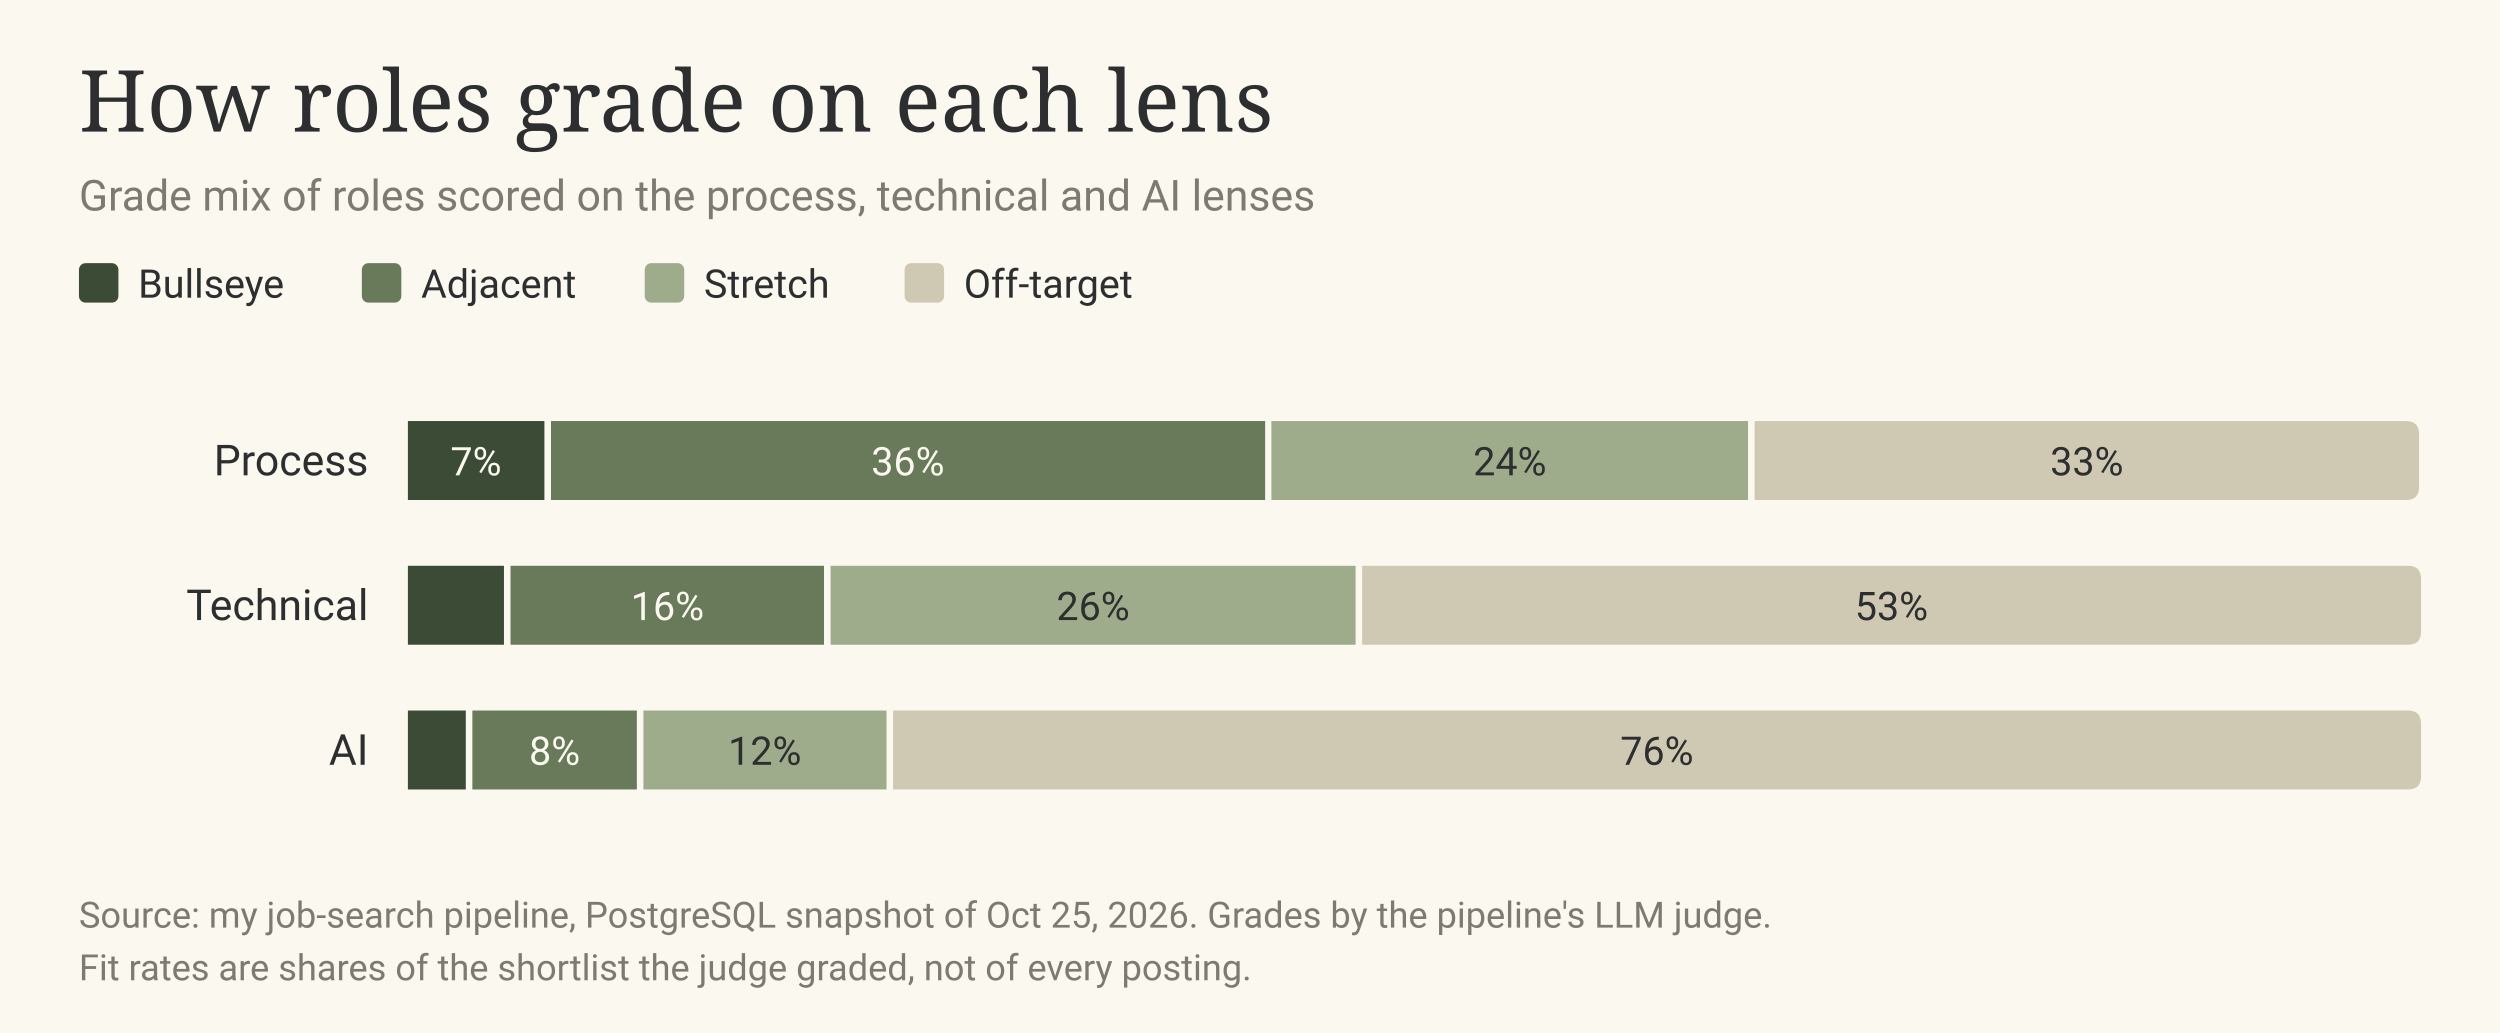
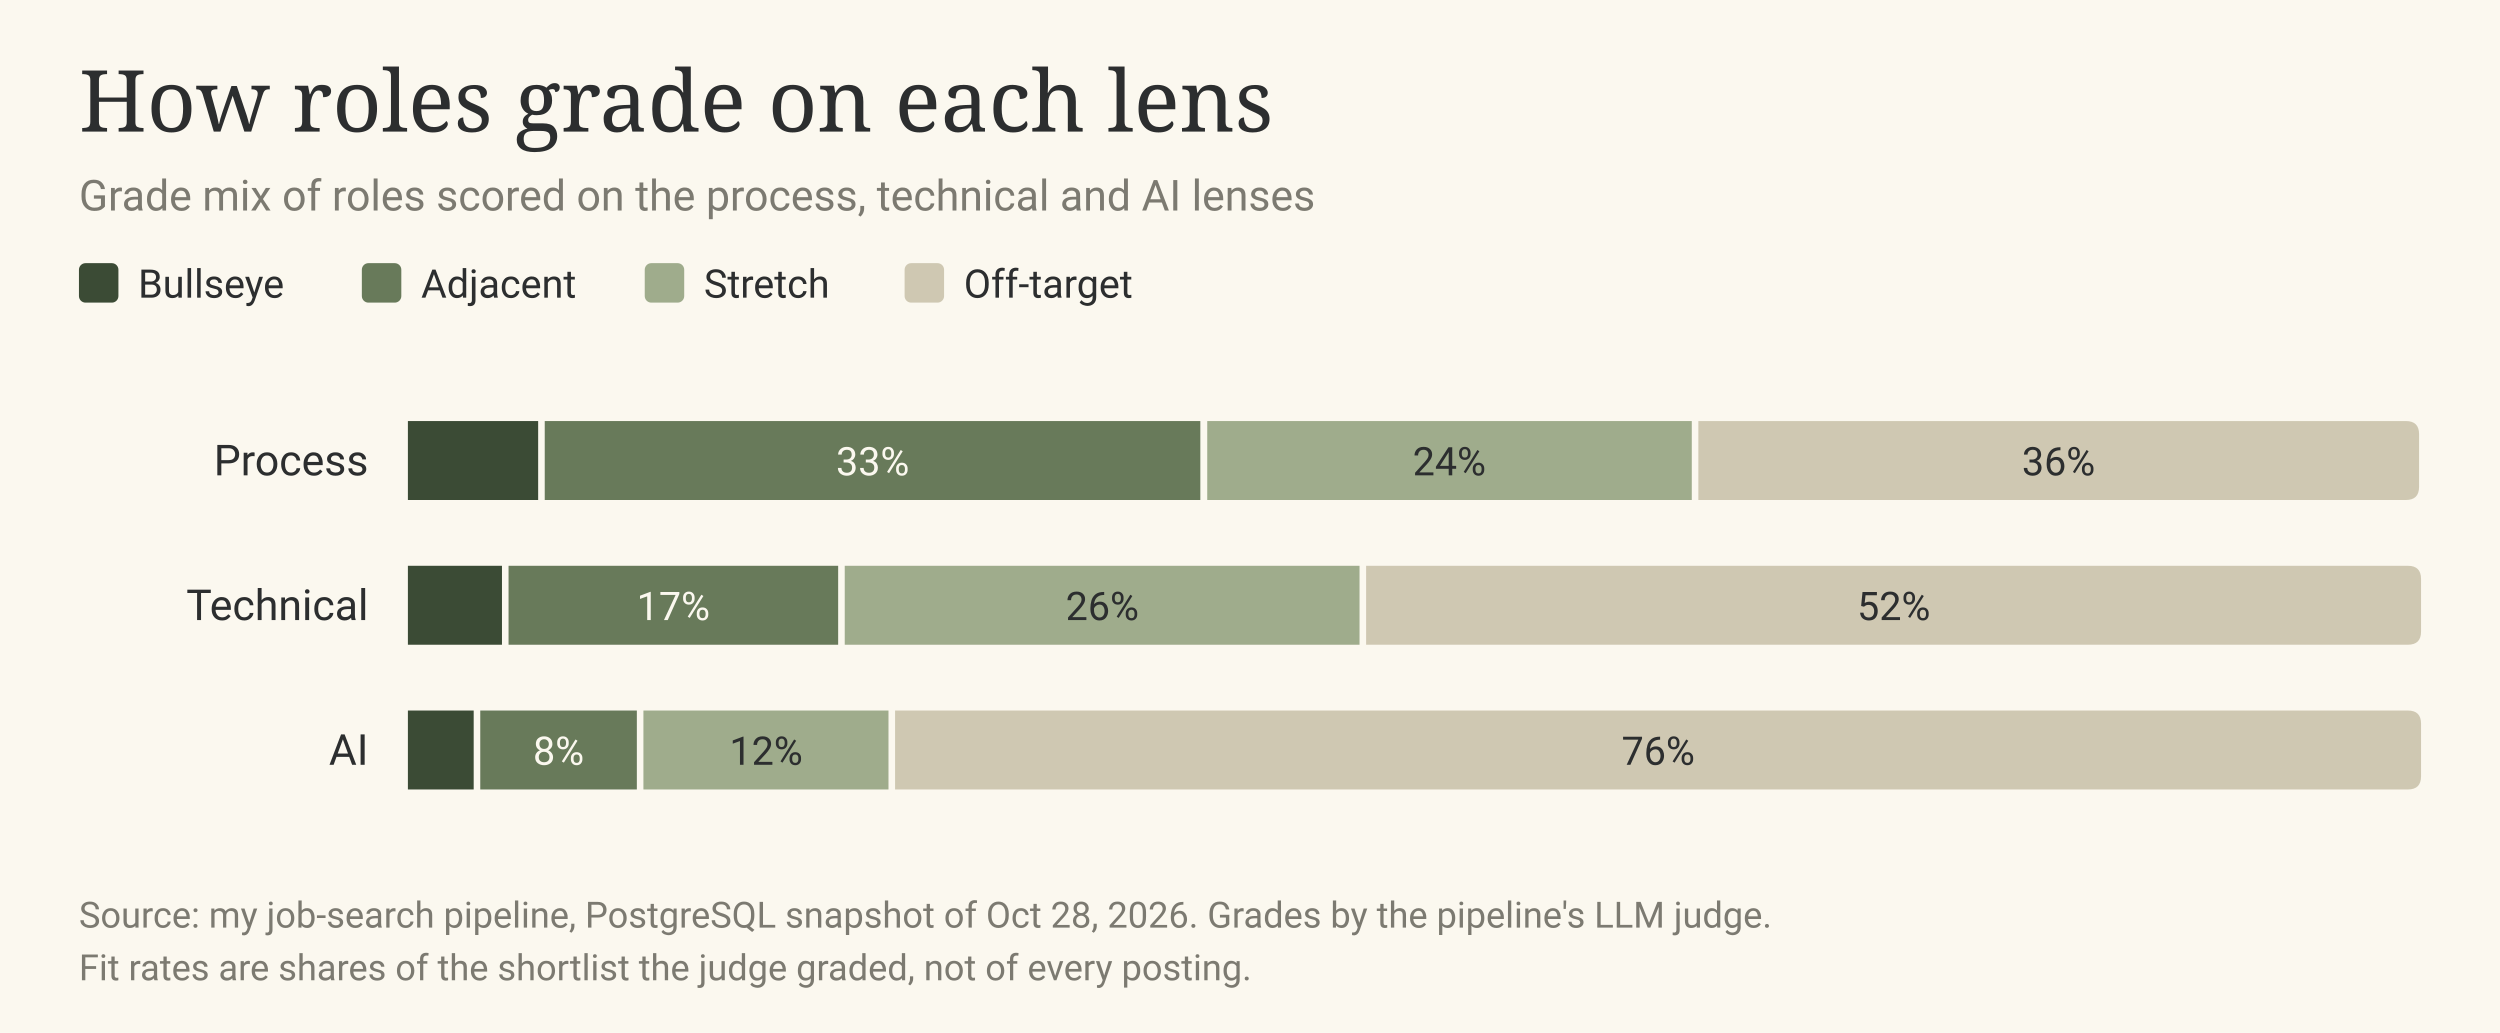
<svg xmlns="http://www.w3.org/2000/svg" viewBox="0 0 760 314" width="760" height="314" role="img" aria-labelledby="t d">
  <rect width="760" height="314" fill="#fbf8ef" />
  <text x="24" y="40" font-family="'Instrument Serif', 'Iowan Old Style', Georgia, serif" font-size="26" fill="#2c2e2f">How roles grade on each lens</text>
  <text x="24" y="64" font-family="-apple-system, BlinkMacSystemFont, 'Segoe UI', Roboto, Inter, sans-serif" font-size="13" fill="#7c7a71">Grade mix of roles scored on the process, technical and AI lenses</text>
  <rect x="24" y="80" width="12" height="12" rx="2" fill="#3b4b35" />
  <text x="42" y="90.5" font-family="-apple-system, BlinkMacSystemFont, 'Segoe UI', Roboto, Inter, sans-serif" font-size="12" fill="#2c2e2f">Bullseye</text>
  <rect x="110" y="80" width="12" height="12" rx="2" fill="#687a5a" />
  <text x="128" y="90.5" font-family="-apple-system, BlinkMacSystemFont, 'Segoe UI', Roboto, Inter, sans-serif" font-size="12" fill="#2c2e2f">Adjacent</text>
  <rect x="196" y="80" width="12" height="12" rx="2" fill="#9fac8c" />
  <text x="214" y="90.5" font-family="-apple-system, BlinkMacSystemFont, 'Segoe UI', Roboto, Inter, sans-serif" font-size="12" fill="#2c2e2f">Stretch</text>
  <rect x="275" y="80" width="12" height="12" rx="2" fill="#cfc8b2" />
  <text x="293" y="90.5" font-family="-apple-system, BlinkMacSystemFont, 'Segoe UI', Roboto, Inter, sans-serif" font-size="12" fill="#2c2e2f">Off-target</text>
  <text x="112" y="144.5" text-anchor="end" font-family="-apple-system, BlinkMacSystemFont, 'Segoe UI', Roboto, Inter, sans-serif" font-size="13" fill="#2c2e2f">Process</text>
  <g>
-     <rect x="124.0" y="128.0" width="41.5" height="24" fill="#3b4b35" />
-     <text x="144.7" y="144.5" text-anchor="middle" font-family="-apple-system, BlinkMacSystemFont, 'Segoe UI', Roboto, Inter, sans-serif" font-size="12" fill="#fbf8ef">7%</text>
+     <rect x="124.0" y="128.0" width="39.6" height="24" fill="#3b4b35" />
  </g>
  <g>
-     <rect x="167.5" y="128.0" width="217.1" height="24" fill="#687a5a" />
-     <text x="276.0" y="144.5" text-anchor="middle" font-family="-apple-system, BlinkMacSystemFont, 'Segoe UI', Roboto, Inter, sans-serif" font-size="12" fill="#fbf8ef">36%</text>
+     <rect x="165.6" y="128.0" width="199.3" height="24" fill="#687a5a" />
+     <text x="265.3" y="144.5" text-anchor="middle" font-family="-apple-system, BlinkMacSystemFont, 'Segoe UI', Roboto, Inter, sans-serif" font-size="12" fill="#fbf8ef">33%</text>
  </g>
  <g>
-     <rect x="386.5" y="128.0" width="144.9" height="24" fill="#9fac8c" />
-     <text x="459.0" y="144.5" text-anchor="middle" font-family="-apple-system, BlinkMacSystemFont, 'Segoe UI', Roboto, Inter, sans-serif" font-size="12" fill="#2c2e2f">24%</text>
+     <rect x="367.0" y="128.0" width="147.3" height="24" fill="#9fac8c" />
+     <text x="440.6" y="144.5" text-anchor="middle" font-family="-apple-system, BlinkMacSystemFont, 'Segoe UI', Roboto, Inter, sans-serif" font-size="12" fill="#2c2e2f">24%</text>
  </g>
  <g>
-     <path d="M533.4,128.0H731.4Q735.4,128.0 735.4,132.0V148.0Q735.4,152.0 731.4,152.0H533.4Z" fill="#cfc8b2" />
-     <text x="634.4" y="144.5" text-anchor="middle" font-family="-apple-system, BlinkMacSystemFont, 'Segoe UI', Roboto, Inter, sans-serif" font-size="12" fill="#2c2e2f">33%</text>
+     <path d="M516.3,128.0H731.4Q735.4,128.0 735.4,132.0V148.0Q735.4,152.0 731.4,152.0H516.3Z" fill="#cfc8b2" />
+     <text x="625.8" y="144.5" text-anchor="middle" font-family="-apple-system, BlinkMacSystemFont, 'Segoe UI', Roboto, Inter, sans-serif" font-size="12" fill="#2c2e2f">36%</text>
  </g>
  <text x="112" y="188.5" text-anchor="end" font-family="-apple-system, BlinkMacSystemFont, 'Segoe UI', Roboto, Inter, sans-serif" font-size="13" fill="#2c2e2f">Technical</text>
  <g>
-     <rect x="124.0" y="172.0" width="29.2" height="24" fill="#3b4b35" />
+     <rect x="124.0" y="172.0" width="28.6" height="24" fill="#3b4b35" />
  </g>
  <g>
-     <rect x="155.2" y="172.0" width="95.3" height="24" fill="#687a5a" />
-     <text x="202.9" y="188.5" text-anchor="middle" font-family="-apple-system, BlinkMacSystemFont, 'Segoe UI', Roboto, Inter, sans-serif" font-size="12" fill="#fbf8ef">16%</text>
+     <rect x="154.6" y="172.0" width="100.2" height="24" fill="#687a5a" />
+     <text x="204.7" y="188.5" text-anchor="middle" font-family="-apple-system, BlinkMacSystemFont, 'Segoe UI', Roboto, Inter, sans-serif" font-size="12" fill="#fbf8ef">17%</text>
  </g>
  <g>
-     <rect x="252.5" y="172.0" width="159.6" height="24" fill="#9fac8c" />
-     <text x="332.3" y="188.5" text-anchor="middle" font-family="-apple-system, BlinkMacSystemFont, 'Segoe UI', Roboto, Inter, sans-serif" font-size="12" fill="#2c2e2f">26%</text>
+     <rect x="256.8" y="172.0" width="156.5" height="24" fill="#9fac8c" />
+     <text x="335.1" y="188.5" text-anchor="middle" font-family="-apple-system, BlinkMacSystemFont, 'Segoe UI', Roboto, Inter, sans-serif" font-size="12" fill="#2c2e2f">26%</text>
  </g>
  <g>
-     <path d="M414.1,172.0H732.0Q736.0,172.0 736.0,176.0V192.0Q736.0,196.0 732.0,196.0H414.1Z" fill="#cfc8b2" />
-     <text x="575.0" y="188.5" text-anchor="middle" font-family="-apple-system, BlinkMacSystemFont, 'Segoe UI', Roboto, Inter, sans-serif" font-size="12" fill="#2c2e2f">53%</text>
+     <path d="M415.3,172.0H732.0Q736.0,172.0 736.0,176.0V192.0Q736.0,196.0 732.0,196.0H415.3Z" fill="#cfc8b2" />
+     <text x="575.7" y="188.5" text-anchor="middle" font-family="-apple-system, BlinkMacSystemFont, 'Segoe UI', Roboto, Inter, sans-serif" font-size="12" fill="#2c2e2f">52%</text>
  </g>
  <text x="112" y="232.5" text-anchor="end" font-family="-apple-system, BlinkMacSystemFont, 'Segoe UI', Roboto, Inter, sans-serif" font-size="13" fill="#2c2e2f">AI</text>
  <g>
-     <rect x="124.0" y="216.0" width="17.6" height="24" fill="#3b4b35" />
+     <rect x="124.0" y="216.0" width="20.0" height="24" fill="#3b4b35" />
  </g>
  <g>
-     <rect x="143.6" y="216.0" width="50.0" height="24" fill="#687a5a" />
-     <text x="168.6" y="232.5" text-anchor="middle" font-family="-apple-system, BlinkMacSystemFont, 'Segoe UI', Roboto, Inter, sans-serif" font-size="12" fill="#fbf8ef">8%</text>
+     <rect x="146.0" y="216.0" width="47.6" height="24" fill="#687a5a" />
+     <text x="169.8" y="232.5" text-anchor="middle" font-family="-apple-system, BlinkMacSystemFont, 'Segoe UI', Roboto, Inter, sans-serif" font-size="12" fill="#fbf8ef">8%</text>
  </g>
  <g>
-     <rect x="195.6" y="216.0" width="73.9" height="24" fill="#9fac8c" />
-     <text x="232.5" y="232.5" text-anchor="middle" font-family="-apple-system, BlinkMacSystemFont, 'Segoe UI', Roboto, Inter, sans-serif" font-size="12" fill="#2c2e2f">12%</text>
+     <rect x="195.6" y="216.0" width="74.5" height="24" fill="#9fac8c" />
+     <text x="232.9" y="232.5" text-anchor="middle" font-family="-apple-system, BlinkMacSystemFont, 'Segoe UI', Roboto, Inter, sans-serif" font-size="12" fill="#2c2e2f">12%</text>
  </g>
  <g>
-     <path d="M271.5,216.0H732.0Q736.0,216.0 736.0,220.0V236.0Q736.0,240.0 732.0,240.0H271.5Z" fill="#cfc8b2" />
-     <text x="503.7" y="232.5" text-anchor="middle" font-family="-apple-system, BlinkMacSystemFont, 'Segoe UI', Roboto, Inter, sans-serif" font-size="12" fill="#2c2e2f">76%</text>
+     <path d="M272.1,216.0H732.0Q736.0,216.0 736.0,220.0V236.0Q736.0,240.0 732.0,240.0H272.1Z" fill="#cfc8b2" />
+     <text x="504.1" y="232.5" text-anchor="middle" font-family="-apple-system, BlinkMacSystemFont, 'Segoe UI', Roboto, Inter, sans-serif" font-size="12" fill="#2c2e2f">76%</text>
  </g>
-   <text x="24" y="282" font-family="-apple-system, BlinkMacSystemFont, 'Segoe UI', Roboto, Inter, sans-serif" font-size="11" fill="#7c7a71">Source: my job-search pipeline, PostgreSQL snapshot of Oct 25, 2026. Grades by the pipeline's LLM judge.</text>
+   <text x="24" y="282" font-family="-apple-system, BlinkMacSystemFont, 'Segoe UI', Roboto, Inter, sans-serif" font-size="11" fill="#7c7a71">Source: my job-search pipeline, PostgreSQL snapshot of Oct 28, 2026. Grades by the pipeline's LLM judge.</text>
  <text x="24" y="298" font-family="-apple-system, BlinkMacSystemFont, 'Segoe UI', Roboto, Inter, sans-serif" font-size="11" fill="#7c7a71">Fit rates are shares of the shortlist the judge graded, not of every posting.</text>
</svg>
